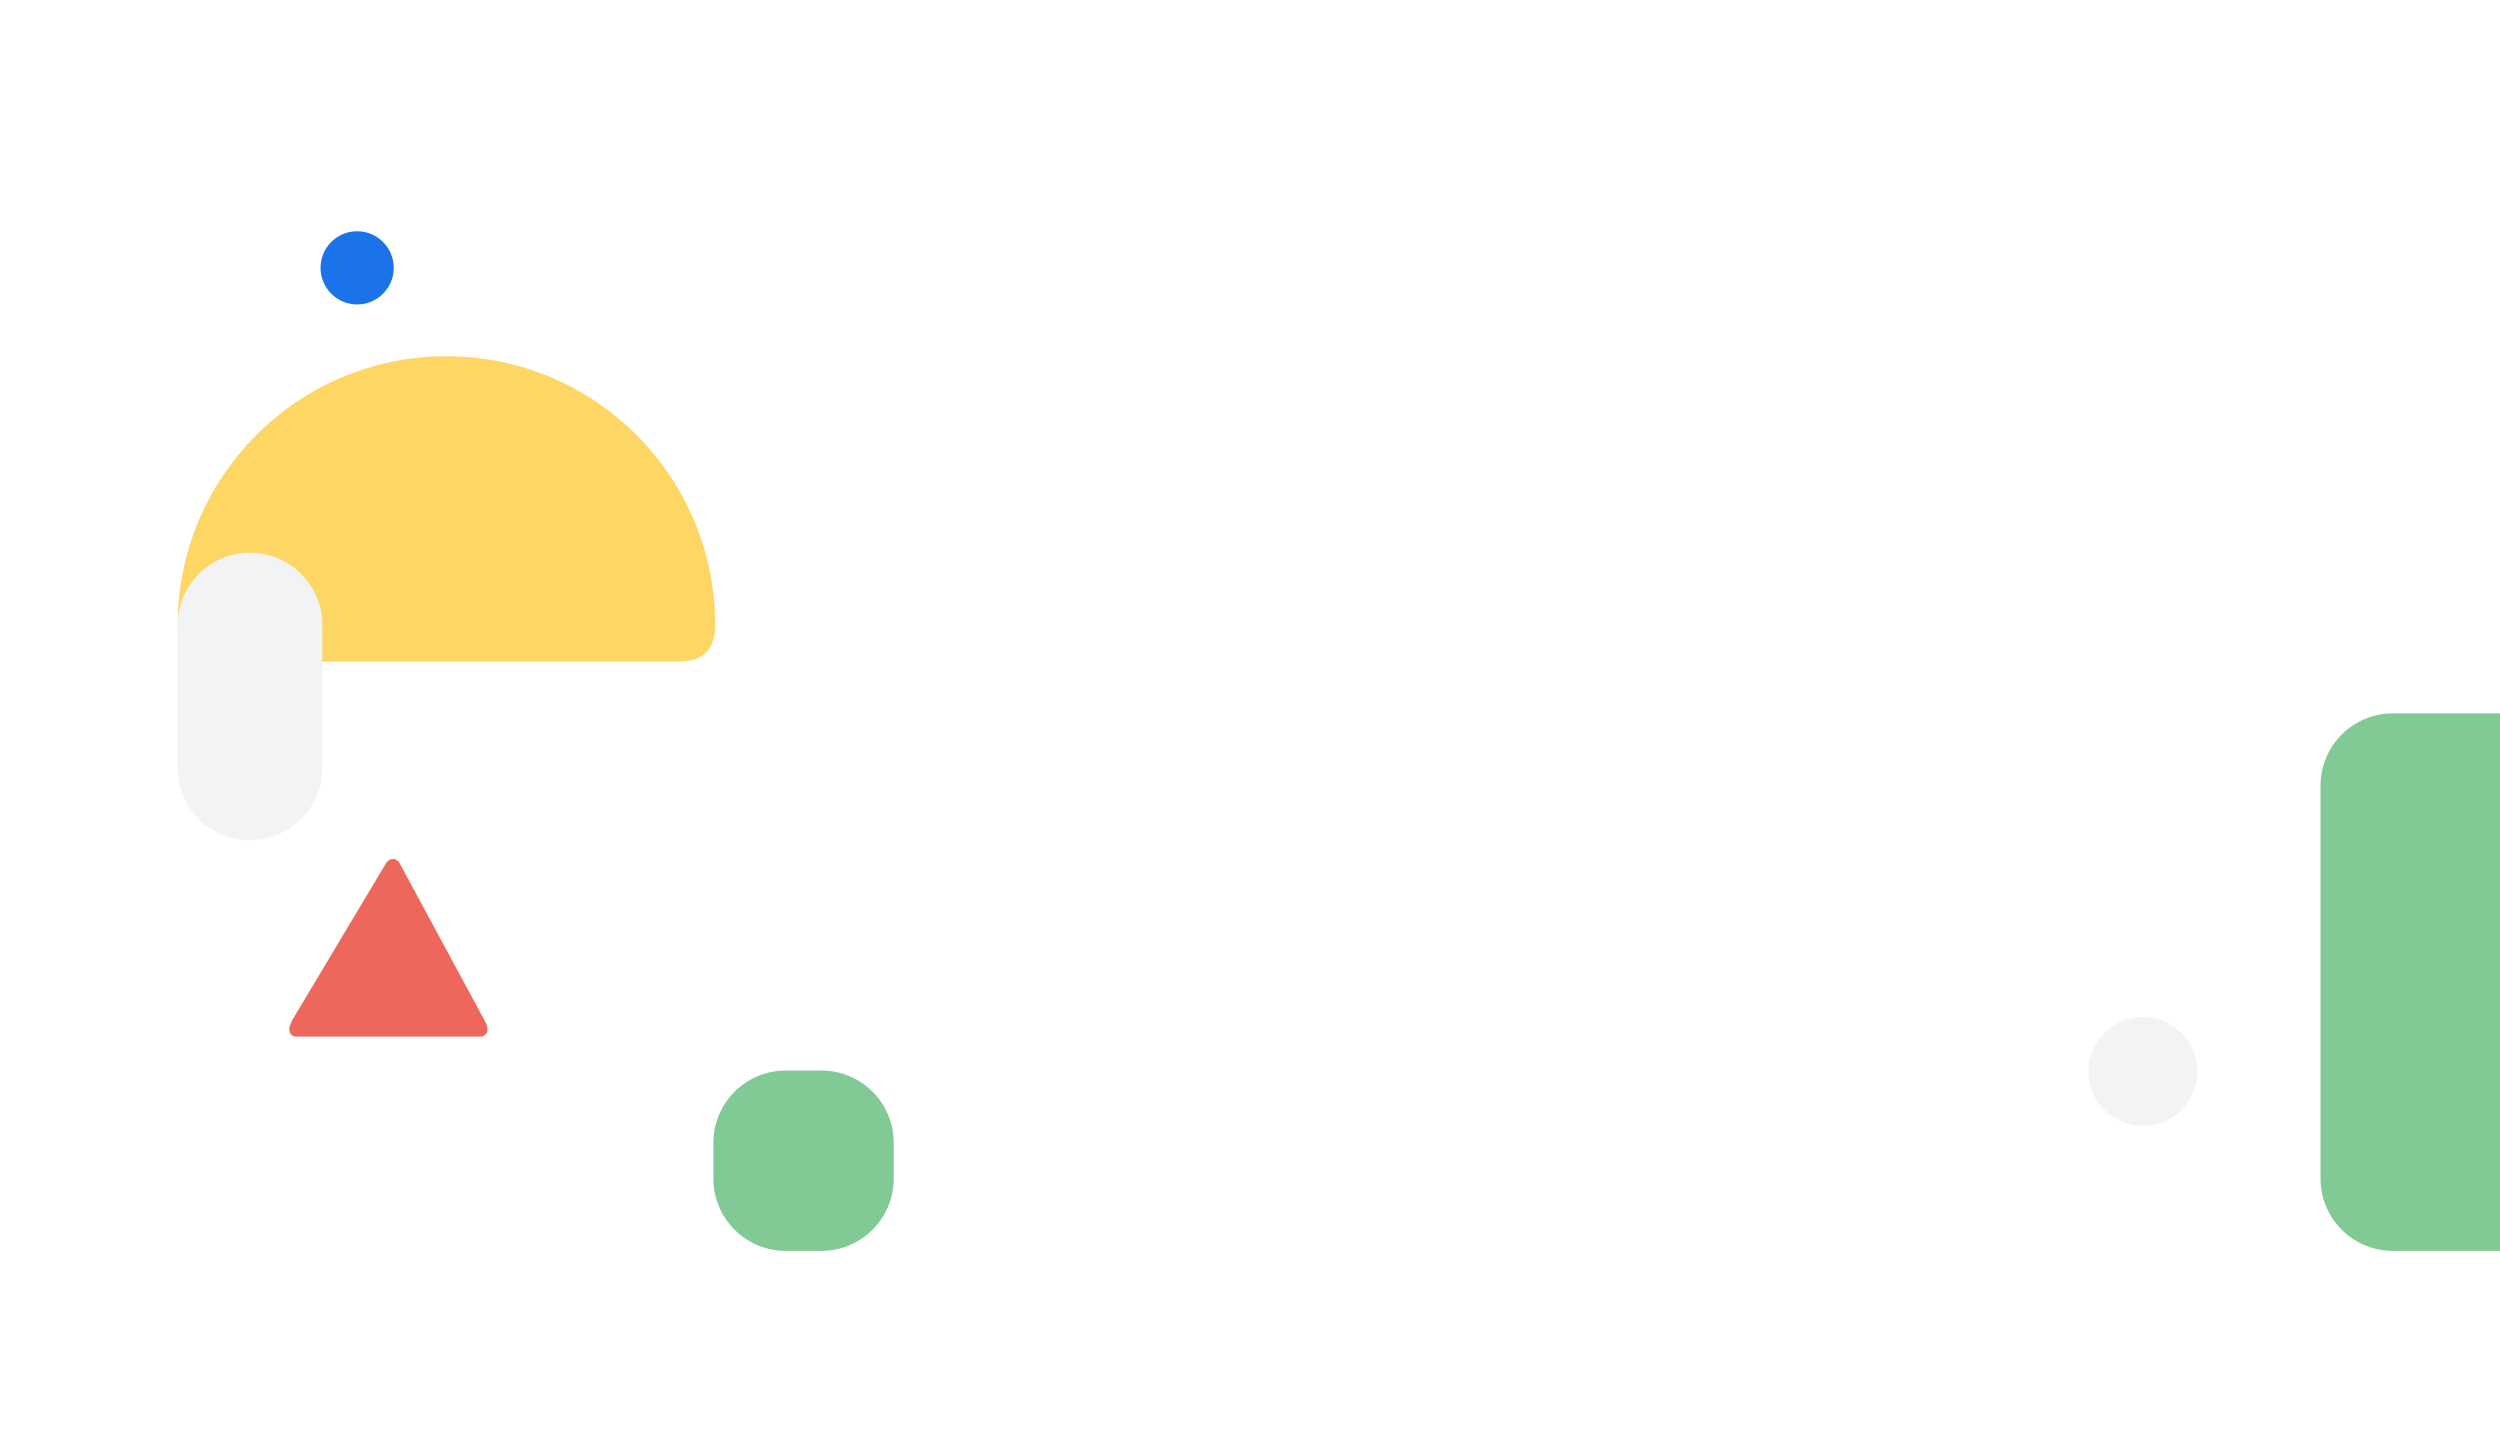
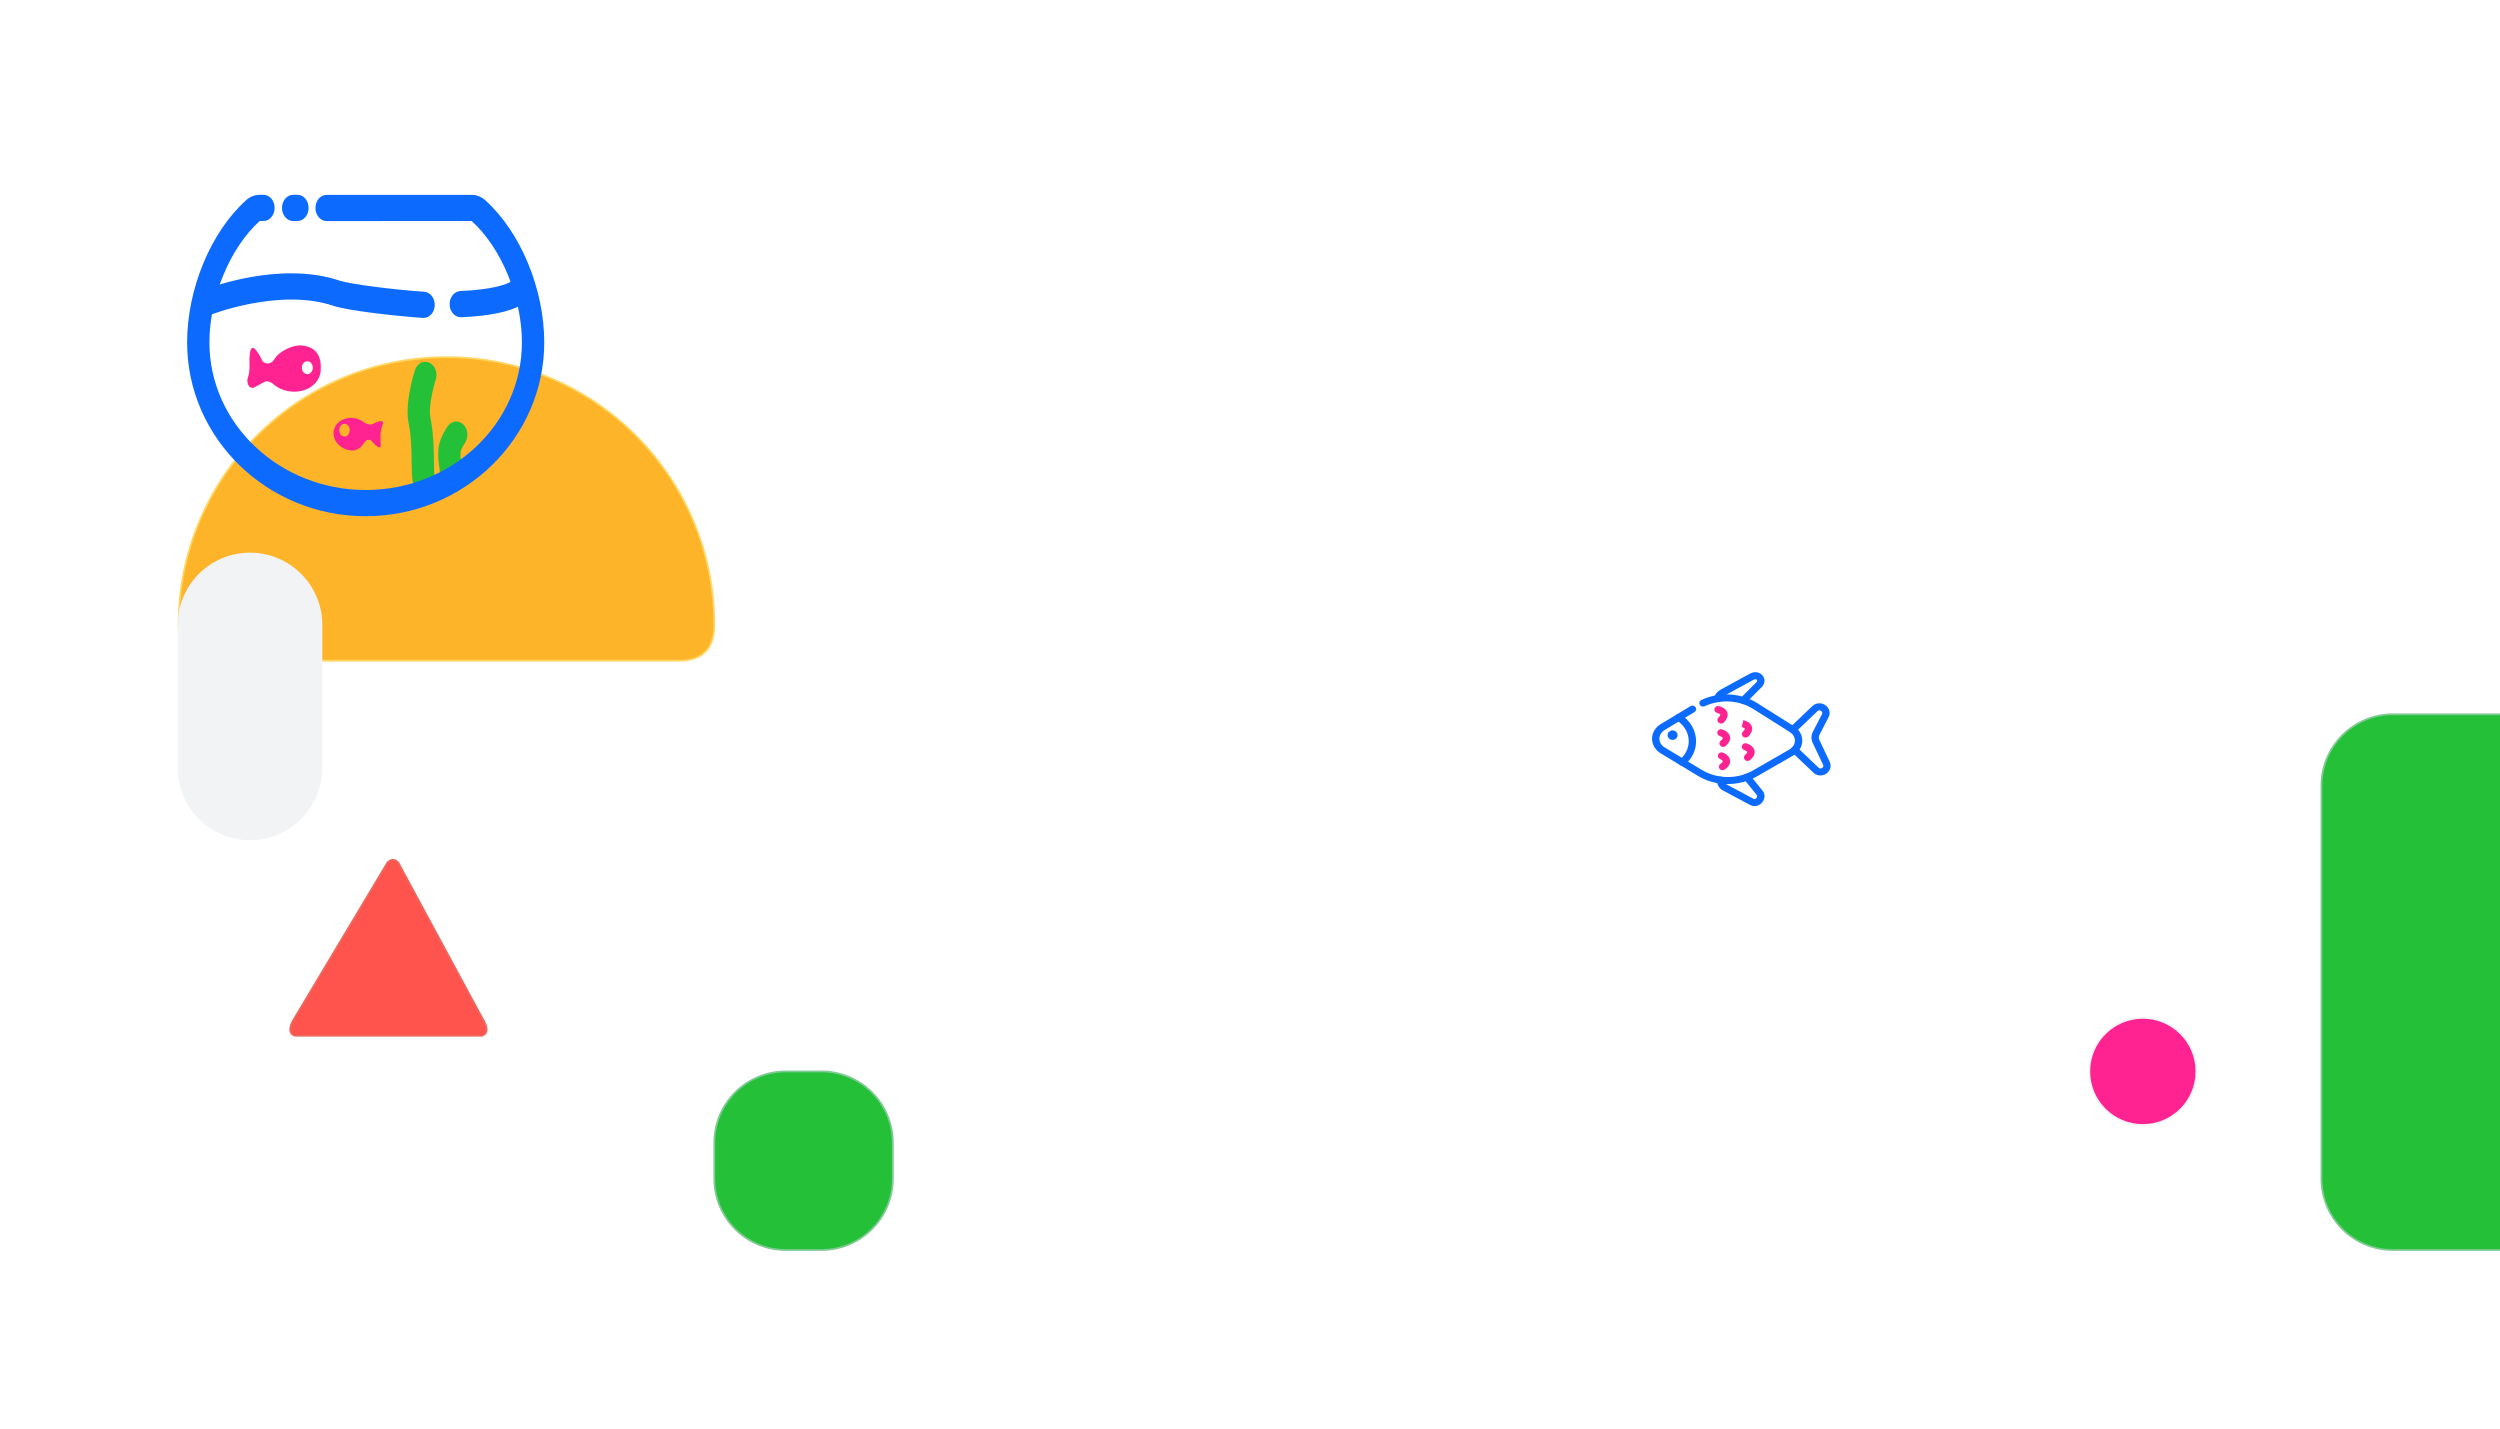
<svg xmlns="http://www.w3.org/2000/svg" version="1.1" baseProfile="full" width="100%" height="100%" viewBox="0 0 1400 800">
-   <rect x="1300" y="400" rx="40" ry="40" width="300" height="300" stroke="rgb(129, 201, 149)" fill="rgb(129, 201, 149)">
+   <rect x="1300" y="400" rx="40" ry="40" width="300" height="300" stroke="rgb(129, 201, 149)" fill="#24C138">
    <animateTransform attributeType="XML" attributeName="transform" begin="0s" dur="35s" type="rotate" from="0 1450 550" to="360 1450 550" repeatCount="indefinite" />
  </rect>
-   <path d="M 100 350 A 150 150 0 1 1 400 350 Q400 370 380 370 L 250 370 L 120 370 Q100 370 100 350" stroke="rgb(253, 214, 99)" fill="rgb(253, 214, 99)">
+   <path d="M 100 350 A 150 150 0 1 1 400 350 Q400 370 380 370 L 250 370 L 120 370 Q100 370 100 350" stroke="rgb(253, 214, 99)" fill="#FEB429">
    <animateMotion path="M 800 -200 L 800 -300 L 800 -200" dur="20s" begin="0s" repeatCount="indefinite" />
    <animateTransform attributeType="XML" attributeName="transform" begin="0s" dur="30s" type="rotate" values="0 210 530 ; -30 210 530 ; 0 210 530" keyTimes="0 ; 0.5 ; 1" repeatCount="indefinite" />
  </path>
-   <circle cx="200" cy="150" r="20" stroke="#1a73e8" fill="#1a73e8">
-     <animateMotion path="M 0 0 L 40 20 Z" dur="5s" repeatCount="indefinite" />
-   </circle>
-   <path d="M 165 580 L 270 580 Q275 578 270 570 L 223 483 Q220 480 217 483 L 165 570 Q160 578 165 580" stroke="rgb(238, 103, 92)" fill="rgb(238, 103, 92)">
+   <path d="M 165 580 L 270 580 Q275 578 270 570 L 223 483 Q220 480 217 483 L 165 570 Q160 578 165 580" stroke="rgb(238, 103, 92)" fill="#FF544D">
    <animateTransform attributeType="XML" attributeName="transform" begin="0s" dur="35s" type="rotate" from="0 210 530" to="360 210 530" repeatCount="indefinite" />
  </path>
-   <circle cx="1200" cy="600" r="30" stroke="rgb(241, 243, 244)" fill="rgb(241, 243, 244)">
+   <circle cx="1200" cy="600" r="30" stroke="rgb(241, 243, 244)" fill="#FF2291">
    <animateMotion path="M 0 0 L -20 40 Z" dur="9s" repeatCount="indefinite" />
  </circle>
  <path d="M 100 350 A 40 40 0 1 1 180 350 L 180 430 A 40 40 0 1 1 100 430 Z" stroke="rgb(241, 243, 244)" fill="rgb(241, 243, 244)">
    <animateMotion path="M 140 390 L 180 360 L 140 390" dur="20s" begin="0s" repeatCount="indefinite" />
    <animateTransform attributeType="XML" attributeName="transform" begin="0s" dur="30s" type="rotate" values="0 140 390; -60 140 390; 0 140 390" keyTimes="0 ; 0.5 ; 1" repeatCount="indefinite" />
  </path>
-   <rect x="400" y="600" rx="40" ry="40" width="100" height="100" stroke="rgb(129, 201, 149)" fill="rgb(129, 201, 149)">
+   <rect x="400" y="600" rx="40" ry="40" width="100" height="100" stroke="rgb(129, 201, 149)" fill="#24C138">
    <animateTransform attributeType="XML" attributeName="transform" begin="0s" dur="35s" type="rotate" from="-30 550 750" to="330 550 750" repeatCount="indefinite" />
  </rect>
+   <g style="" transform="matrix(1, 0, 0, 1.071424, 0, -26.8859)">
+     <path d="M 967.573 434.89 C 966.129 434.89 964.696 434.801 963.262 434.633 C 958.784 434.089 954.595 432.732 950.806 430.604 L 940.984 425.05 L 929.984 418.832 C 926.95 417.121 925.14 414.259 925.151 411.18 C 925.151 408.101 926.973 405.25 930.018 403.537 L 939.006 398.498 L 943.796 395.804 L 946.696 394.182 C 947.662 393.646 948.929 393.904 949.529 394.756 C 950.129 395.617 949.84 396.746 948.884 397.28 L 945.984 398.903 L 941.196 401.606 L 932.206 406.645 C 930.34 407.695 929.274 409.348 929.262 411.189 C 929.262 413.031 930.329 414.685 932.184 415.735 L 943.184 421.951 L 953.006 427.505 C 956.284 429.347 959.918 430.524 963.818 431 C 968.462 431.564 973.206 431.068 977.562 429.574 C 978.974 429.089 980.362 428.485 981.662 427.782 L 1002.084 416.823 C 1002.629 416.526 1003.106 416.179 1003.54 415.784 C 1004.695 414.674 1005.262 413.259 1005.129 411.773 C 1004.996 410.289 1004.14 408.942 1002.751 407.982 C 1002.629 407.903 1002.496 407.814 1002.329 407.724 L 981.806 395.656 C 979.984 394.577 977.973 393.696 975.84 393.042 C 971.506 391.706 966.795 391.359 962.229 392.054 C 959.574 392.439 957.018 393.181 954.606 394.231 C 953.584 394.676 952.351 394.309 951.851 393.399 C 951.351 392.488 951.762 391.39 952.784 390.944 C 955.551 389.726 958.496 388.885 961.55 388.429 C 966.795 387.647 972.196 388.032 977.185 389.577 C 979.651 390.34 981.974 391.35 984.084 392.607 L 1004.618 404.685 C 1004.84 404.815 1005.04 404.943 1005.207 405.053 C 1005.218 405.061 1005.229 405.061 1005.24 405.071 C 1007.585 406.665 1009.006 408.942 1009.24 411.477 C 1009.473 413.972 1008.484 416.456 1006.54 418.307 L 1006.518 418.328 C 1005.829 418.962 1005.084 419.496 1004.24 419.961 C 1004.228 419.961 1004.228 419.971 1004.218 419.971 L 983.796 430.921 C 982.284 431.732 980.684 432.426 979.051 432.99 C 975.396 434.247 971.485 434.89 967.573 434.89 Z" fill="#0D6AFF" style="" />
+     <path d="M 942.073 425.337 C 941.506 425.337 940.94 425.129 940.54 424.723 C 939.784 423.971 939.862 422.803 940.706 422.14 C 943.918 419.585 945.695 416.159 945.695 412.476 C 945.695 408.18 943.173 404.111 938.951 401.586 C 938.006 401.022 937.751 399.883 938.384 399.042 C 939.018 398.2 940.295 397.972 941.24 398.538 C 946.606 401.745 949.806 406.952 949.806 412.476 C 949.806 417.219 947.54 421.625 943.44 424.872 C 943.051 425.188 942.562 425.337 942.073 425.337 Z M 1019.451 430.407 C 1017.996 430.407 1016.552 429.891 1015.44 428.891 L 1003.574 418.328 C 1002.774 417.615 1002.774 416.447 1003.574 415.735 C 1004.374 415.021 1005.684 415.021 1006.484 415.735 L 1018.362 426.307 C 1019.218 427.079 1020.096 426.634 1020.352 426.487 C 1020.607 426.327 1021.396 425.743 1020.896 424.763 L 1015.096 413.348 C 1014.151 411.507 1014.196 409.397 1015.206 407.576 L 1020.296 398.398 C 1020.84 397.409 1020.062 396.804 1019.807 396.647 C 1019.551 396.488 1018.662 396.023 1017.795 396.795 L 1005.429 407.804 C 1004.629 408.516 1003.318 408.516 1002.518 407.804 C 1001.718 407.091 1001.718 405.923 1002.518 405.21 L 1014.874 394.191 C 1016.885 392.399 1019.896 392.182 1022.196 393.657 C 1024.496 395.131 1025.229 397.745 1023.974 400.013 L 1018.884 409.19 C 1018.429 410.021 1018.406 410.982 1018.829 411.824 L 1024.629 423.239 C 1025.784 425.515 1024.973 428.079 1022.673 429.495 C 1021.684 430.109 1020.562 430.407 1019.451 430.407 Z M 976.496 393.132 C 976.196 393.132 975.896 393.072 975.606 392.953 C 974.584 392.518 974.151 391.419 974.64 390.508 C 974.973 389.884 975.418 389.31 975.962 388.795 L 983.573 381.677 C 984.051 381.233 984.14 380.786 983.828 380.441 C 983.54 380.113 982.94 379.916 982.107 380.34 L 965.596 388.737 C 964.718 389.181 964.096 389.884 963.874 390.666 C 963.596 391.646 962.484 392.251 961.374 392.003 C 960.274 391.755 959.596 390.766 959.873 389.775 C 960.362 388.032 961.696 386.498 963.54 385.548 L 980.062 377.153 C 982.54 375.886 985.418 376.301 987.062 378.173 C 988.64 379.965 988.429 382.45 986.551 384.202 L 978.94 391.32 C 978.706 391.538 978.496 391.805 978.351 392.082 C 977.995 392.747 977.262 393.132 976.496 393.132 Z M 982.552 446.425 C 981.718 446.425 980.896 446.237 980.118 445.851 L 964.807 438.227 C 962.673 437.167 961.395 435.068 961.473 432.771 C 961.506 431.762 962.462 430.97 963.596 431 C 964.728 431.03 965.629 431.881 965.584 432.89 C 965.551 433.821 966.018 434.643 966.807 435.039 L 982.118 442.672 C 982.751 442.989 983.306 442.505 983.529 442.285 C 983.862 441.939 984.295 441.186 983.762 440.583 L 976.673 432.426 C 975.973 431.623 976.14 430.475 977.04 429.851 C 977.94 429.228 979.229 429.376 979.929 430.178 L 987.018 438.336 C 988.618 440.188 988.462 442.791 986.64 444.672 C 985.529 445.82 984.04 446.425 982.552 446.425 Z" fill="#0D6AFF" style="" />
+     <path d="M 936.651 409.33 M 933.851 409.33 C 933.851 411.249 936.184 412.449 938.05 411.489 C 938.918 411.043 939.451 410.22 939.451 409.33 C 939.451 407.408 937.118 406.208 935.251 407.168 C 934.385 407.613 933.851 408.437 933.851 409.33 Z" fill="#0D6AFF" style="" />
+     <path d="M 963.818 403.279 C 963.318 403.279 962.818 403.121 962.418 402.794 C 961.584 402.101 961.54 400.944 962.307 400.2 C 963.296 399.25 963.407 398.715 963.374 398.607 C 963.273 398.31 962.318 397.864 961.662 397.735 C 960.551 397.517 959.851 396.537 960.095 395.548 C 960.34 394.557 961.44 393.933 962.551 394.151 C 962.94 394.231 966.418 394.983 967.306 397.508 C 967.873 399.141 967.218 400.884 965.329 402.696 C 964.918 403.081 964.373 403.279 963.818 403.279 Z" fill="#FF2291" style="" />
+     <path d="M 964.94 415.486 C 964.384 415.486 963.829 415.289 963.418 414.893 C 962.651 414.15 962.706 412.981 963.551 412.299 C 964.618 411.427 964.784 410.903 964.751 410.793 C 964.674 410.497 963.773 409.982 963.118 409.803 C 962.028 409.507 961.428 408.477 961.762 407.507 C 962.096 406.537 963.251 406.002 964.34 406.3 C 964.728 406.408 968.118 407.408 968.774 409.991 C 969.196 411.655 968.373 413.348 966.329 415.011 C 965.929 415.327 965.44 415.486 964.94 415.486 Z" fill="#FF2291" style="" />
+     <path d="M 964.628 427.684 C 963.996 427.684 963.384 427.426 962.973 426.94 C 962.296 426.13 962.484 424.98 963.396 424.376 C 964.562 423.605 964.784 423.1 964.773 422.981 C 964.728 422.674 963.884 422.08 963.262 421.842 C 962.218 421.447 961.729 420.367 962.174 419.436 C 962.618 418.507 963.829 418.07 964.873 418.466 C 965.24 418.605 968.507 419.911 968.851 422.546 C 969.074 424.248 968.062 425.852 965.84 427.317 C 965.484 427.565 965.062 427.684 964.628 427.684 Z" fill="#FF2291" style="" />
+     <path d="M 977.528 410.616 C 977.028 410.616 976.529 410.457 976.129 410.13 C 975.296 409.438 975.25 408.28 976.018 407.536 C 977.006 406.587 977.118 406.051 977.084 405.943 C 976.996 405.665 976.118 405.23 975.362 405.071 L 975.373 405.071 L 976.262 401.487 C 976.651 401.567 980.128 402.319 981.018 404.843 C 981.584 406.477 980.929 408.22 979.04 410.032 C 978.629 410.418 978.084 410.616 977.528 410.616 Z" fill="#FF2291" style="" />
+     <path d="M 978.662 422.822 C 978.106 422.822 977.551 422.624 977.14 422.228 C 976.373 421.485 976.428 420.318 977.273 419.634 C 978.34 418.762 978.507 418.238 978.473 418.13 C 978.396 417.832 977.495 417.318 976.84 417.14 C 975.751 416.842 975.152 415.813 975.484 414.842 C 975.818 413.873 976.973 413.328 978.062 413.635 C 978.451 413.744 981.84 414.744 982.496 417.328 C 982.918 418.991 982.096 420.684 980.051 422.347 C 979.651 422.663 979.162 422.822 978.662 422.822 Z" fill="#FF2291" style="" />
+     <animateMotion path="M 0 0 L 120 15 Z" dur="10s" repeatCount="indefinite" />
+   </g>
+   <g style="" transform="matrix(0.225505, 0, 0, 0.265096, 89.31419, 63.3567)">
+     <path d="M 748.2 431.2 C 733.4 431.2 721.1 419.5 720.5 404.6 C 719.9 389.3 731.8 376.4 747.1 375.8 C 828.3 372.7 861.3 361.8 873.7 355.6 C 887.4 348.7 904.1 354.3 910.9 368 C 917.7 381.7 912.2 398.3 898.5 405.2 C 869.3 419.8 819.1 428.5 749.3 431.2 L 748.2 431.2 Z M 655.8 432.6 L 654.2 432.6 C 584.7 428.6 466.4 417 431.7 407 C 296.9 368.3 124.1 426.8 122.4 427.4 C 108 432.3 92.2 424.7 87.2 410.2 C 82.2 395.7 89.9 380 104.4 375 C 112.1 372.3 295.6 310.3 447.1 353.8 C 471.9 360.9 578 372.8 657.4 377.3 C 672.7 378.2 684.4 391.3 683.5 406.6 C 682.6 421.2 670.4 432.6 655.8 432.6 Z" fill="#0D6AFF" />
+     <path d="M 656.2 800.7 C 643.6 800.7 632.2 792 629.2 779.2 C 626.5 767.7 626.4 754.1 626.2 736.8 C 625.9 713.5 625.6 684.5 618.5 653.9 C 608.9 612.3 631.6 550.2 634.2 543.2 C 639.6 528.9 655.6 521.7 669.9 527.1 C 684.2 532.5 691.5 548.5 686.1 562.8 C 677.9 584.5 668.3 623.3 672.5 641.5 C 680.9 677.9 681.3 711.6 681.6 736.2 C 681.7 749 681.9 761.1 683.2 766.8 C 686.6 781.7 677.3 796.6 662.4 800 C 660.4 800.5 658.3 800.7 656.2 800.7 Z M 723.4 782.1 C 722.6 782.1 721.7 782.1 720.9 782 C 705.9 780.7 694.7 767.6 695.7 752.6 C 695.6 751.1 695.2 749.5 694.8 747.6 C 693.3 739.4 691 727.1 692.5 709.9 C 694.3 689.3 710.5 667.8 715.4 661.7 C 725 649.8 742.4 647.9 754.4 657.5 C 766.3 667.1 768.2 684.6 758.6 696.5 C 753.7 702.7 748.3 711.8 747.7 715.2 C 746.9 724.4 748.1 731 749.3 737.4 C 750.4 743.4 751.6 749.6 750.9 756.8 C 749.7 771.2 737.6 782.1 723.4 782.1 Z" fill="#24C138" />
+     <path d="M 512 851.5 C 267.5 851.5 68.6 686.8 68.6 484.3 C 68.6 371.4 127.6 250.6 215.4 183.7 C 224.8 176.5 236.8 172.5 248.9 172.5 L 258.2 172.5 C 273.5 172.5 285.9 184.9 285.9 200.2 C 285.9 215.5 273.5 227.9 258.2 227.9 L 248.9 227.9 C 175.4 283.8 124 389.3 124 484.3 C 124 656.2 298.1 796.1 512 796.1 C 725.9 796.1 900 656.2 900 484.3 C 900 389.3 848.6 283.8 775 227.8 L 415 228 C 399.7 228 387.3 215.6 387.3 200.3 C 387.3 185 399.7 172.6 415 172.6 L 775.1 172.6 C 787.3 172.6 799.2 176.6 808.7 183.8 C 896.5 250.7 955.5 371.5 955.5 484.4 C 955.4 686.8 756.5 851.5 512 851.5 Z" fill="#0D6AFF" />
+     <path d="M 342.6 227.9 L 331.9 227.9 C 316.6 227.9 304.2 215.5 304.2 200.2 C 304.2 184.9 316.6 172.5 331.9 172.5 L 342.6 172.5 C 357.9 172.5 370.3 184.9 370.3 200.2 C 370.3 215.5 357.9 227.9 342.6 227.9 Z" fill="#0D6AFF" />
+     <path d="M 353.8 490.8 C 331.7 488.7 296.6 503.1 285.1 520 C 278.5 529.8 265 531.8 256 524.2 C 256 524.2 240.2 494.6 230.8 495.9 C 225 496.7 224.1 509.7 223.4 518 C 222.9 523.7 225.6 545.1 219.7 558 C 216.9 564 218.2 569.6 220.4 574 C 223.2 579.6 230.1 581.8 235.8 579.2 L 261.6 567.3 C 268.4 565.6 275.5 567.1 281.1 571.3 C 292.6 580.1 308.1 586.4 325.7 588 C 364.4 591.6 397.8 572.1 400.3 544.5 C 402.8 516.8 392.5 494.3 353.8 490.8 Z M 365.8 551.3 C 358.3 550.6 352.8 544 353.5 536.5 C 354.2 529 360.8 523.5 368.3 524.2 C 375.8 524.9 381.3 531.5 380.6 539 C 379.9 546.5 373.2 552 365.8 551.3 Z M 475.5 712.6 C 490.9 714.1 501.7 705.3 509.2 695.3 C 513.2 689.9 520.5 688.3 526.1 691.9 C 526.1 691.9 542.1 708.7 547.9 705.8 C 551 704.3 548.6 697.8 549.1 692.1 C 549.4 688.2 547.6 673.5 551.6 664.6 C 555.7 655.4 556 652.1 552.8 650.9 C 547 648.6 528.7 657.1 528.7 657.1 C 521.4 659 513.9 657.1 507.6 653 C 500.5 648.3 491.6 645 481.6 644.1 C 456.1 641.6 434 655 432.3 674 C 430.6 692.8 450 710.2 475.5 712.6 Z M 460.6 656.3 C 467.7 657 473 663.6 472.3 671 C 471.6 678.4 465.3 683.9 458.2 683.2 C 451.1 682.5 445.8 675.9 446.5 668.5 C 447.1 661.1 453.4 655.6 460.6 656.3 Z" fill="#FF2291" />
+     <animateMotion path="M 0 0 L 80 20 Z" dur="10s" repeatCount="indefinite" />
+   </g>
</svg>
